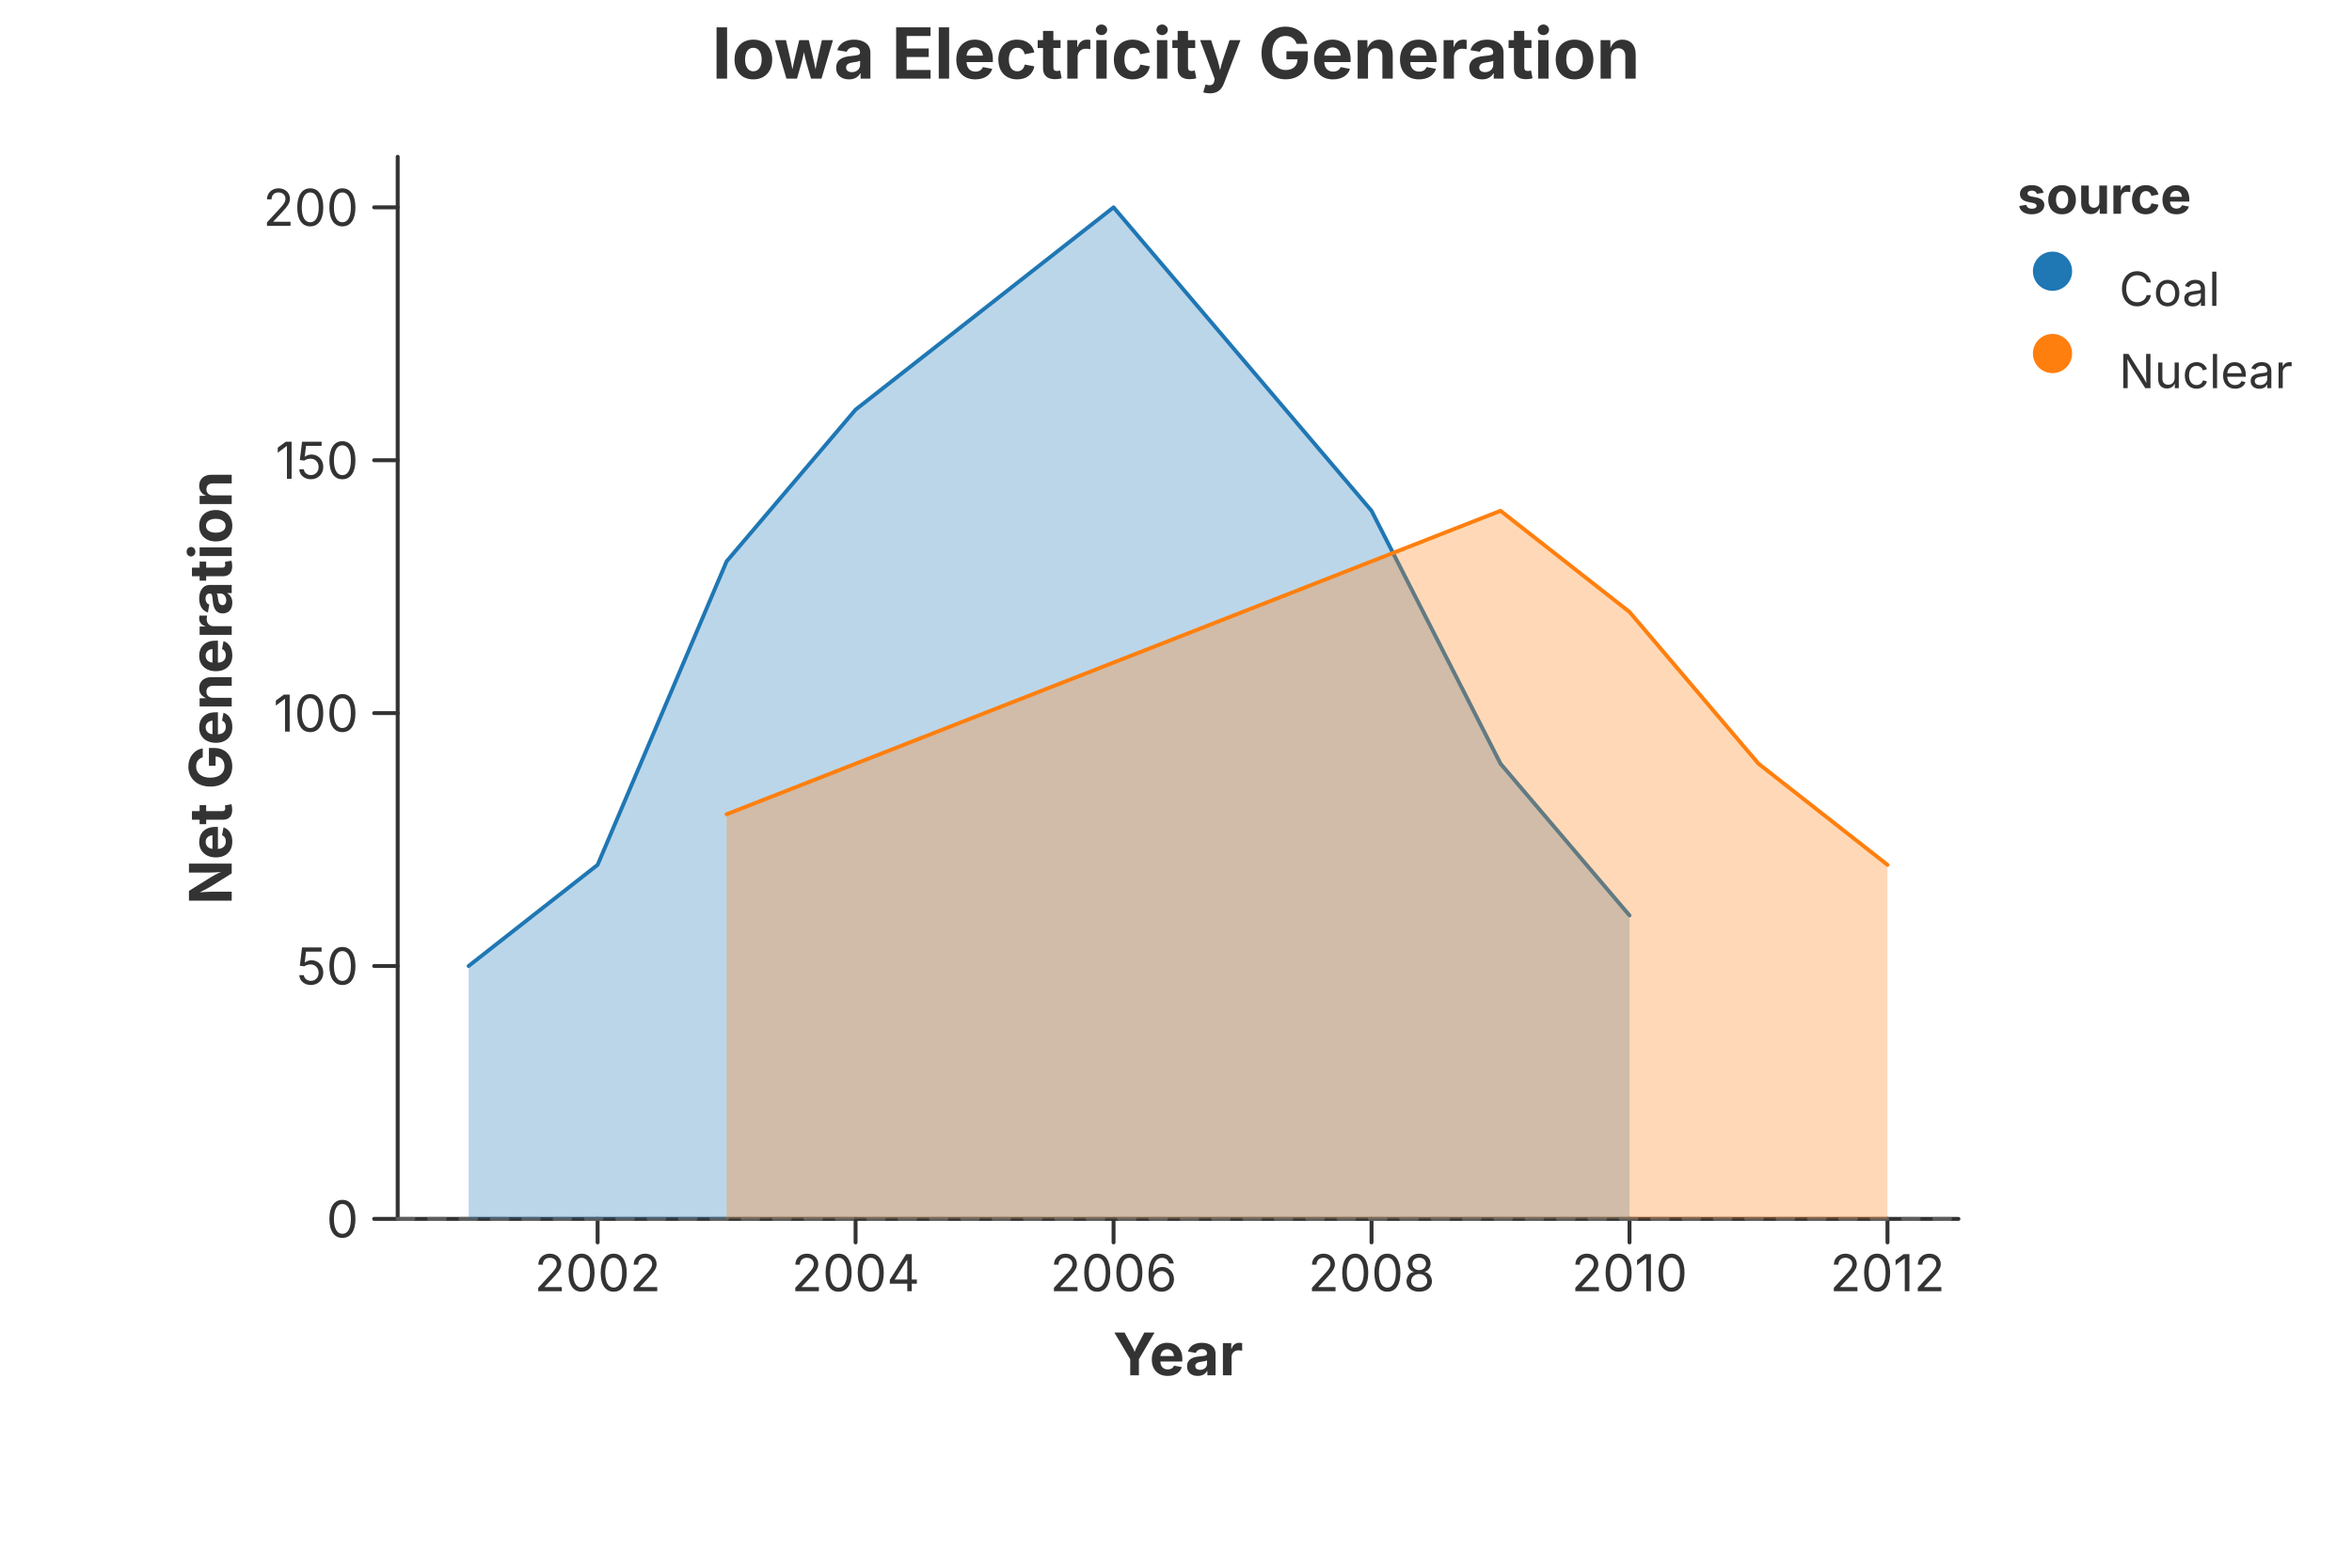
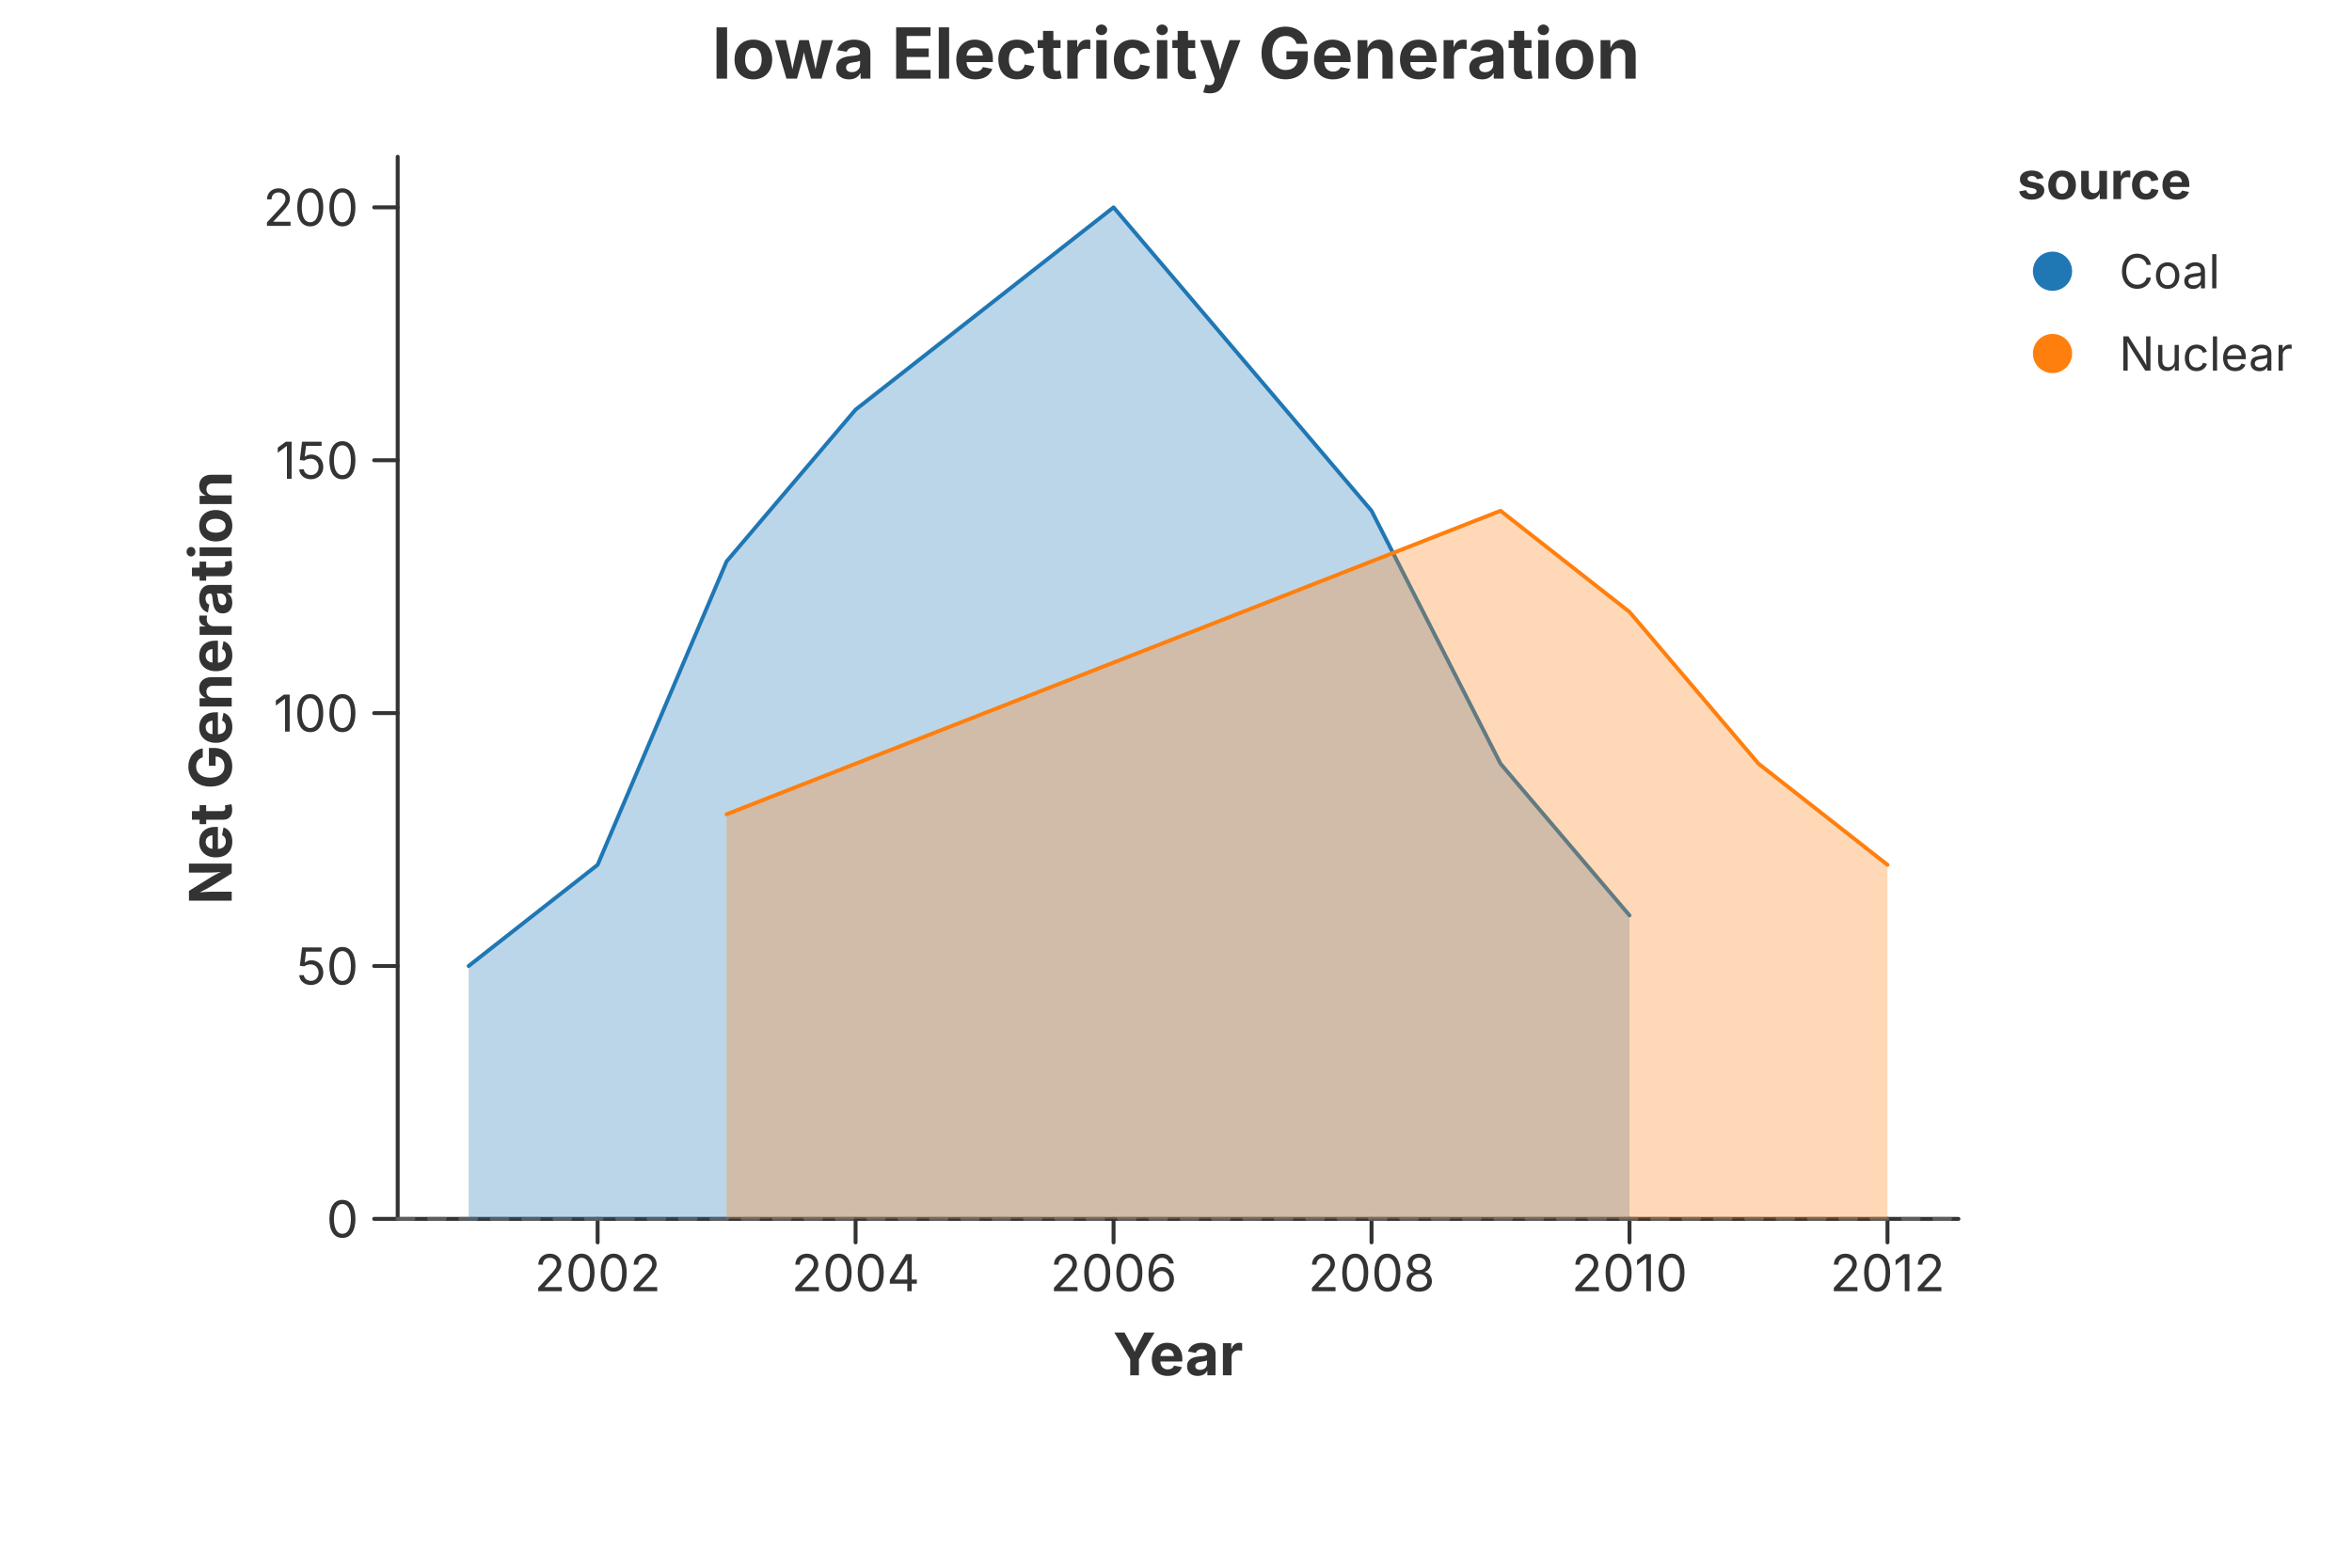
<svg xmlns="http://www.w3.org/2000/svg" width="600" height="400" viewBox="0 0 600 400">
  <rect x="0.000" y="0.000" width="600.000" height="400.000" fill="rgba(255,255,255,1.000)" stroke="none" stroke-width="0.000" fill-opacity="1.000" stroke-opacity="1.000" />
  <text x="300.000" y="13.333" font-size="18.0" font-family="Inter, -apple-system, BlinkMacSystemFont, 'Segoe UI', Roboto, Helvetica, Arial, 'PingFang SC', 'Microsoft YaHei', Ubuntu, Cantarell, 'Noto Sans', sans-serif" fill="rgba(51,51,51,1.000)" fill-opacity="1.000" text-anchor="middle" font-weight="bold" dominant-baseline="middle" transform="rotate(0 300.000 13.333)">Iowa Electricity Generation</text>
  <path d="M 101.450 311.000 L 499.600 311.000" stroke="rgba(51,51,51,1.000)" stroke-width="1.000" stroke-opacity="1.000" fill="none" stroke-linejoin="round" stroke-linecap="round" />
  <path d="M 152.453 311.000 L 152.453 317.000" stroke="rgba(51,51,51,1.000)" stroke-width="1.000" stroke-opacity="1.000" fill="none" stroke-linejoin="round" stroke-linecap="round" />
  <text x="152.453" y="320.000" font-size="13.0" font-family="Inter, -apple-system, BlinkMacSystemFont, 'Segoe UI', Roboto, Helvetica, Arial, 'PingFang SC', 'Microsoft YaHei', Ubuntu, Cantarell, 'Noto Sans', sans-serif" fill="rgba(51,51,51,1.000)" fill-opacity="1.000" text-anchor="middle" font-weight="normal" dominant-baseline="hanging" transform="rotate(0 152.453 320.000)">2002</text>
  <path d="M 218.263 311.000 L 218.263 317.000" stroke="rgba(51,51,51,1.000)" stroke-width="1.000" stroke-opacity="1.000" fill="none" stroke-linejoin="round" stroke-linecap="round" />
  <text x="218.263" y="320.000" font-size="13.0" font-family="Inter, -apple-system, BlinkMacSystemFont, 'Segoe UI', Roboto, Helvetica, Arial, 'PingFang SC', 'Microsoft YaHei', Ubuntu, Cantarell, 'Noto Sans', sans-serif" fill="rgba(51,51,51,1.000)" fill-opacity="1.000" text-anchor="middle" font-weight="normal" dominant-baseline="hanging" transform="rotate(0 218.263 320.000)">2004</text>
  <path d="M 284.073 311.000 L 284.073 317.000" stroke="rgba(51,51,51,1.000)" stroke-width="1.000" stroke-opacity="1.000" fill="none" stroke-linejoin="round" stroke-linecap="round" />
  <text x="284.073" y="320.000" font-size="13.0" font-family="Inter, -apple-system, BlinkMacSystemFont, 'Segoe UI', Roboto, Helvetica, Arial, 'PingFang SC', 'Microsoft YaHei', Ubuntu, Cantarell, 'Noto Sans', sans-serif" fill="rgba(51,51,51,1.000)" fill-opacity="1.000" text-anchor="middle" font-weight="normal" dominant-baseline="hanging" transform="rotate(0 284.073 320.000)">2006</text>
  <path d="M 349.882 311.000 L 349.882 317.000" stroke="rgba(51,51,51,1.000)" stroke-width="1.000" stroke-opacity="1.000" fill="none" stroke-linejoin="round" stroke-linecap="round" />
  <text x="349.882" y="320.000" font-size="13.0" font-family="Inter, -apple-system, BlinkMacSystemFont, 'Segoe UI', Roboto, Helvetica, Arial, 'PingFang SC', 'Microsoft YaHei', Ubuntu, Cantarell, 'Noto Sans', sans-serif" fill="rgba(51,51,51,1.000)" fill-opacity="1.000" text-anchor="middle" font-weight="normal" dominant-baseline="hanging" transform="rotate(0 349.882 320.000)">2008</text>
  <path d="M 415.692 311.000 L 415.692 317.000" stroke="rgba(51,51,51,1.000)" stroke-width="1.000" stroke-opacity="1.000" fill="none" stroke-linejoin="round" stroke-linecap="round" />
  <text x="415.692" y="320.000" font-size="13.0" font-family="Inter, -apple-system, BlinkMacSystemFont, 'Segoe UI', Roboto, Helvetica, Arial, 'PingFang SC', 'Microsoft YaHei', Ubuntu, Cantarell, 'Noto Sans', sans-serif" fill="rgba(51,51,51,1.000)" fill-opacity="1.000" text-anchor="middle" font-weight="normal" dominant-baseline="hanging" transform="rotate(0 415.692 320.000)">2010</text>
  <path d="M 481.502 311.000 L 481.502 317.000" stroke="rgba(51,51,51,1.000)" stroke-width="1.000" stroke-opacity="1.000" fill="none" stroke-linejoin="round" stroke-linecap="round" />
  <text x="481.502" y="320.000" font-size="13.0" font-family="Inter, -apple-system, BlinkMacSystemFont, 'Segoe UI', Roboto, Helvetica, Arial, 'PingFang SC', 'Microsoft YaHei', Ubuntu, Cantarell, 'Noto Sans', sans-serif" fill="rgba(51,51,51,1.000)" fill-opacity="1.000" text-anchor="middle" font-weight="normal" dominant-baseline="hanging" transform="rotate(0 481.502 320.000)">2012</text>
  <text x="300.525" y="340.000" font-size="15.0" font-family="Inter, -apple-system, BlinkMacSystemFont, 'Segoe UI', Roboto, Helvetica, Arial, 'PingFang SC', 'Microsoft YaHei', Ubuntu, Cantarell, 'Noto Sans', sans-serif" fill="rgba(51,51,51,1.000)" fill-opacity="1.000" text-anchor="middle" font-weight="bold" dominant-baseline="hanging" transform="rotate(0 300.525 340.000)">Year</text>
  <path d="M 101.450 40.000 L 101.450 311.000" stroke="rgba(51,51,51,1.000)" stroke-width="1.000" stroke-opacity="1.000" fill="none" stroke-linejoin="round" stroke-linecap="round" />
  <path d="M 101.450 311.000 L 95.450 311.000" stroke="rgba(51,51,51,1.000)" stroke-width="1.000" stroke-opacity="1.000" fill="none" stroke-linejoin="round" stroke-linecap="round" />
  <text x="91.450" y="311.000" font-size="13.0" font-family="Inter, -apple-system, BlinkMacSystemFont, 'Segoe UI', Roboto, Helvetica, Arial, 'PingFang SC', 'Microsoft YaHei', Ubuntu, Cantarell, 'Noto Sans', sans-serif" fill="rgba(51,51,51,1.000)" fill-opacity="1.000" text-anchor="end" font-weight="normal" dominant-baseline="central" transform="rotate(0 91.450 311.000)">0</text>
  <path d="M 101.450 246.476 L 95.450 246.476" stroke="rgba(51,51,51,1.000)" stroke-width="1.000" stroke-opacity="1.000" fill="none" stroke-linejoin="round" stroke-linecap="round" />
  <text x="91.450" y="246.476" font-size="13.0" font-family="Inter, -apple-system, BlinkMacSystemFont, 'Segoe UI', Roboto, Helvetica, Arial, 'PingFang SC', 'Microsoft YaHei', Ubuntu, Cantarell, 'Noto Sans', sans-serif" fill="rgba(51,51,51,1.000)" fill-opacity="1.000" text-anchor="end" font-weight="normal" dominant-baseline="central" transform="rotate(0 91.450 246.476)">50</text>
  <path d="M 101.450 181.952 L 95.450 181.952" stroke="rgba(51,51,51,1.000)" stroke-width="1.000" stroke-opacity="1.000" fill="none" stroke-linejoin="round" stroke-linecap="round" />
  <text x="91.450" y="181.952" font-size="13.0" font-family="Inter, -apple-system, BlinkMacSystemFont, 'Segoe UI', Roboto, Helvetica, Arial, 'PingFang SC', 'Microsoft YaHei', Ubuntu, Cantarell, 'Noto Sans', sans-serif" fill="rgba(51,51,51,1.000)" fill-opacity="1.000" text-anchor="end" font-weight="normal" dominant-baseline="central" transform="rotate(0 91.450 181.952)">100</text>
  <path d="M 101.450 117.429 L 95.450 117.429" stroke="rgba(51,51,51,1.000)" stroke-width="1.000" stroke-opacity="1.000" fill="none" stroke-linejoin="round" stroke-linecap="round" />
  <text x="91.450" y="117.429" font-size="13.0" font-family="Inter, -apple-system, BlinkMacSystemFont, 'Segoe UI', Roboto, Helvetica, Arial, 'PingFang SC', 'Microsoft YaHei', Ubuntu, Cantarell, 'Noto Sans', sans-serif" fill="rgba(51,51,51,1.000)" fill-opacity="1.000" text-anchor="end" font-weight="normal" dominant-baseline="central" transform="rotate(0 91.450 117.429)">150</text>
  <path d="M 101.450 52.905 L 95.450 52.905" stroke="rgba(51,51,51,1.000)" stroke-width="1.000" stroke-opacity="1.000" fill="none" stroke-linejoin="round" stroke-linecap="round" />
  <text x="91.450" y="52.905" font-size="13.0" font-family="Inter, -apple-system, BlinkMacSystemFont, 'Segoe UI', Roboto, Helvetica, Arial, 'PingFang SC', 'Microsoft YaHei', Ubuntu, Cantarell, 'Noto Sans', sans-serif" fill="rgba(51,51,51,1.000)" fill-opacity="1.000" text-anchor="end" font-weight="normal" dominant-baseline="central" transform="rotate(0 91.450 52.905)">200</text>
  <text x="53.500" y="175.500" font-size="15.0" font-family="Inter, -apple-system, BlinkMacSystemFont, 'Segoe UI', Roboto, Helvetica, Arial, 'PingFang SC', 'Microsoft YaHei', Ubuntu, Cantarell, 'Noto Sans', sans-serif" fill="rgba(51,51,51,1.000)" fill-opacity="1.000" text-anchor="middle" font-weight="bold" dominant-baseline="middle" transform="rotate(-90 53.500 175.500)">Net Generation</text>
  <path d="M 101.450 311.000 L 499.600 311.000" stroke="rgba(136,136,136,1.000)" stroke-width="1.000" stroke-opacity="0.500" fill="none" stroke-linejoin="round" stroke-linecap="round" stroke-dasharray="4,4" />
  <polygon points="119.548,246.476 152.453,220.667 185.358,143.238 218.263,104.524 251.168,78.714 284.073,52.905 316.977,91.619 349.882,130.333 382.787,194.857 415.692,233.571 415.692,311.000 382.787,311.000 349.882,311.000 316.977,311.000 284.073,311.000 251.168,311.000 218.263,311.000 185.358,311.000 152.453,311.000 119.548,311.000" fill="rgba(31,119,180,1.000)" stroke="none" stroke-width="0.000" fill-opacity="0.300" stroke-opacity="0.000" />
  <path d="M 119.548 246.476 L 152.453 220.667 L 185.358 143.238 L 218.263 104.524 L 251.168 78.714 L 284.073 52.905 L 316.977 91.619 L 349.882 130.333 L 382.787 194.857 L 415.692 233.571" stroke="rgba(31,119,180,1.000)" stroke-width="1.000" stroke-opacity="1.000" fill="none" stroke-linejoin="round" stroke-linecap="round" />
  <polygon points="185.358,207.762 218.263,194.857 251.168,181.952 284.073,169.048 316.977,156.143 349.882,143.238 382.787,130.333 415.692,156.143 448.597,194.857 481.502,220.667 481.502,311.000 448.597,311.000 415.692,311.000 382.787,311.000 349.882,311.000 316.977,311.000 284.073,311.000 251.168,311.000 218.263,311.000 185.358,311.000" fill="rgba(255,127,14,1.000)" stroke="none" stroke-width="0.000" fill-opacity="0.300" stroke-opacity="0.000" />
  <path d="M 185.358 207.762 L 218.263 194.857 L 251.168 181.952 L 284.073 169.048 L 316.977 156.143 L 349.882 143.238 L 382.787 130.333 L 415.692 156.143 L 448.597 194.857 L 481.502 220.667" stroke="rgba(255,127,14,1.000)" stroke-width="1.000" stroke-opacity="1.000" fill="none" stroke-linejoin="round" stroke-linecap="round" />
-   <text x="514.600" y="49.600" font-size="13.2" font-family="Inter, -apple-system, BlinkMacSystemFont, 'Segoe UI', Roboto, Helvetica, Arial, 'PingFang SC', 'Microsoft YaHei', Ubuntu, Cantarell, 'Noto Sans', sans-serif" fill="rgba(51,51,51,1.000)" fill-opacity="1.000" text-anchor="start" font-weight="bold" dominant-baseline="middle" transform="rotate(0 514.600 49.600)">source</text>
+   <text x="514.600" y="46.000" font-size="13.2" font-family="Inter, -apple-system, BlinkMacSystemFont, 'Segoe UI', Roboto, Helvetica, Arial, 'PingFang SC', 'Microsoft YaHei', Ubuntu, Cantarell, 'Noto Sans', sans-serif" fill="rgba(51,51,51,1.000)" fill-opacity="1.000" text-anchor="start" font-weight="bold" dominant-baseline="central" transform="rotate(0 514.600 46.000)">source</text>
  <circle cx="523.600" cy="69.200" r="5.000" fill="rgba(31,119,180,1.000)" stroke="none" stroke-width="0.000" fill-opacity="1.000" stroke-opacity="1.000" />
-   <text x="540.600" y="73.700" font-size="12.0" font-family="Inter, -apple-system, BlinkMacSystemFont, 'Segoe UI', Roboto, Helvetica, Arial, 'PingFang SC', 'Microsoft YaHei', Ubuntu, Cantarell, 'Noto Sans', sans-serif" fill="rgba(51,51,51,1.000)" fill-opacity="1.000" text-anchor="start" font-weight="normal" dominant-baseline="middle" transform="rotate(0 540.600 73.700)">Coal</text>
+   <text x="540.600" y="69.200" font-size="12.0" font-family="Inter, -apple-system, BlinkMacSystemFont, 'Segoe UI', Roboto, Helvetica, Arial, 'PingFang SC', 'Microsoft YaHei', Ubuntu, Cantarell, 'Noto Sans', sans-serif" fill="rgba(51,51,51,1.000)" fill-opacity="1.000" text-anchor="start" font-weight="normal" dominant-baseline="central" transform="rotate(0 540.600 69.200)">Coal</text>
  <circle cx="523.600" cy="90.200" r="5.000" fill="rgba(255,127,14,1.000)" stroke="none" stroke-width="0.000" fill-opacity="1.000" stroke-opacity="1.000" />
-   <text x="540.600" y="94.700" font-size="12.0" font-family="Inter, -apple-system, BlinkMacSystemFont, 'Segoe UI', Roboto, Helvetica, Arial, 'PingFang SC', 'Microsoft YaHei', Ubuntu, Cantarell, 'Noto Sans', sans-serif" fill="rgba(51,51,51,1.000)" fill-opacity="1.000" text-anchor="start" font-weight="normal" dominant-baseline="middle" transform="rotate(0 540.600 94.700)">Nuclear</text>
+   <text x="540.600" y="90.200" font-size="12.0" font-family="Inter, -apple-system, BlinkMacSystemFont, 'Segoe UI', Roboto, Helvetica, Arial, 'PingFang SC', 'Microsoft YaHei', Ubuntu, Cantarell, 'Noto Sans', sans-serif" fill="rgba(51,51,51,1.000)" fill-opacity="1.000" text-anchor="start" font-weight="normal" dominant-baseline="central" transform="rotate(0 540.600 90.200)">Nuclear</text>
</svg>
